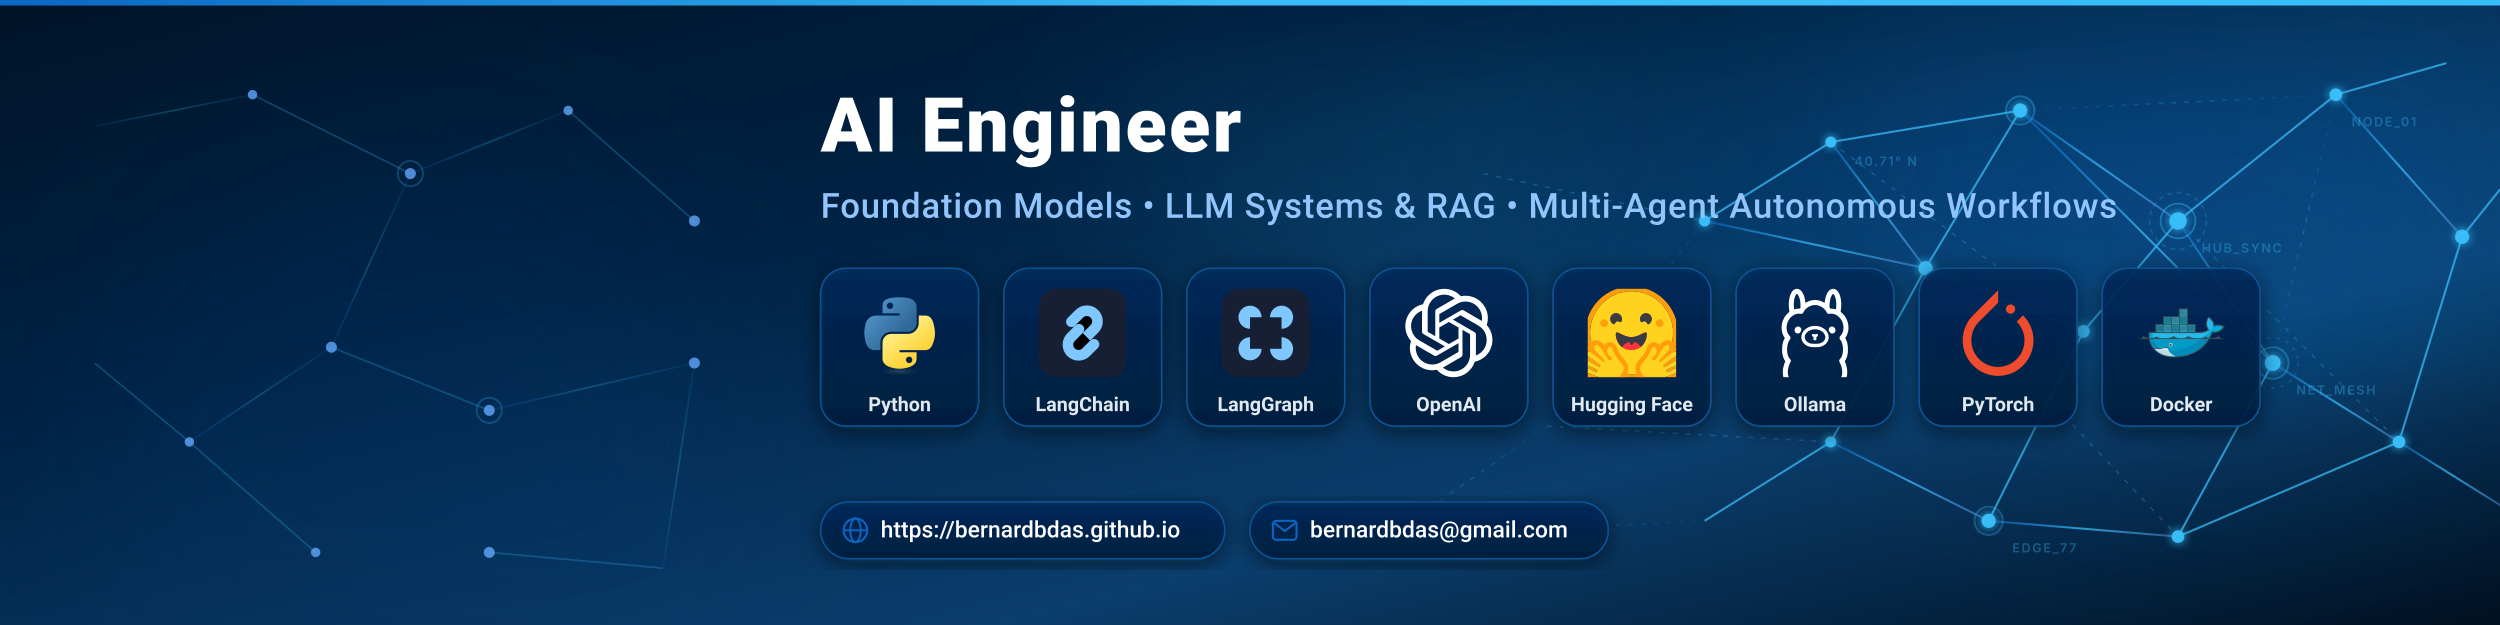
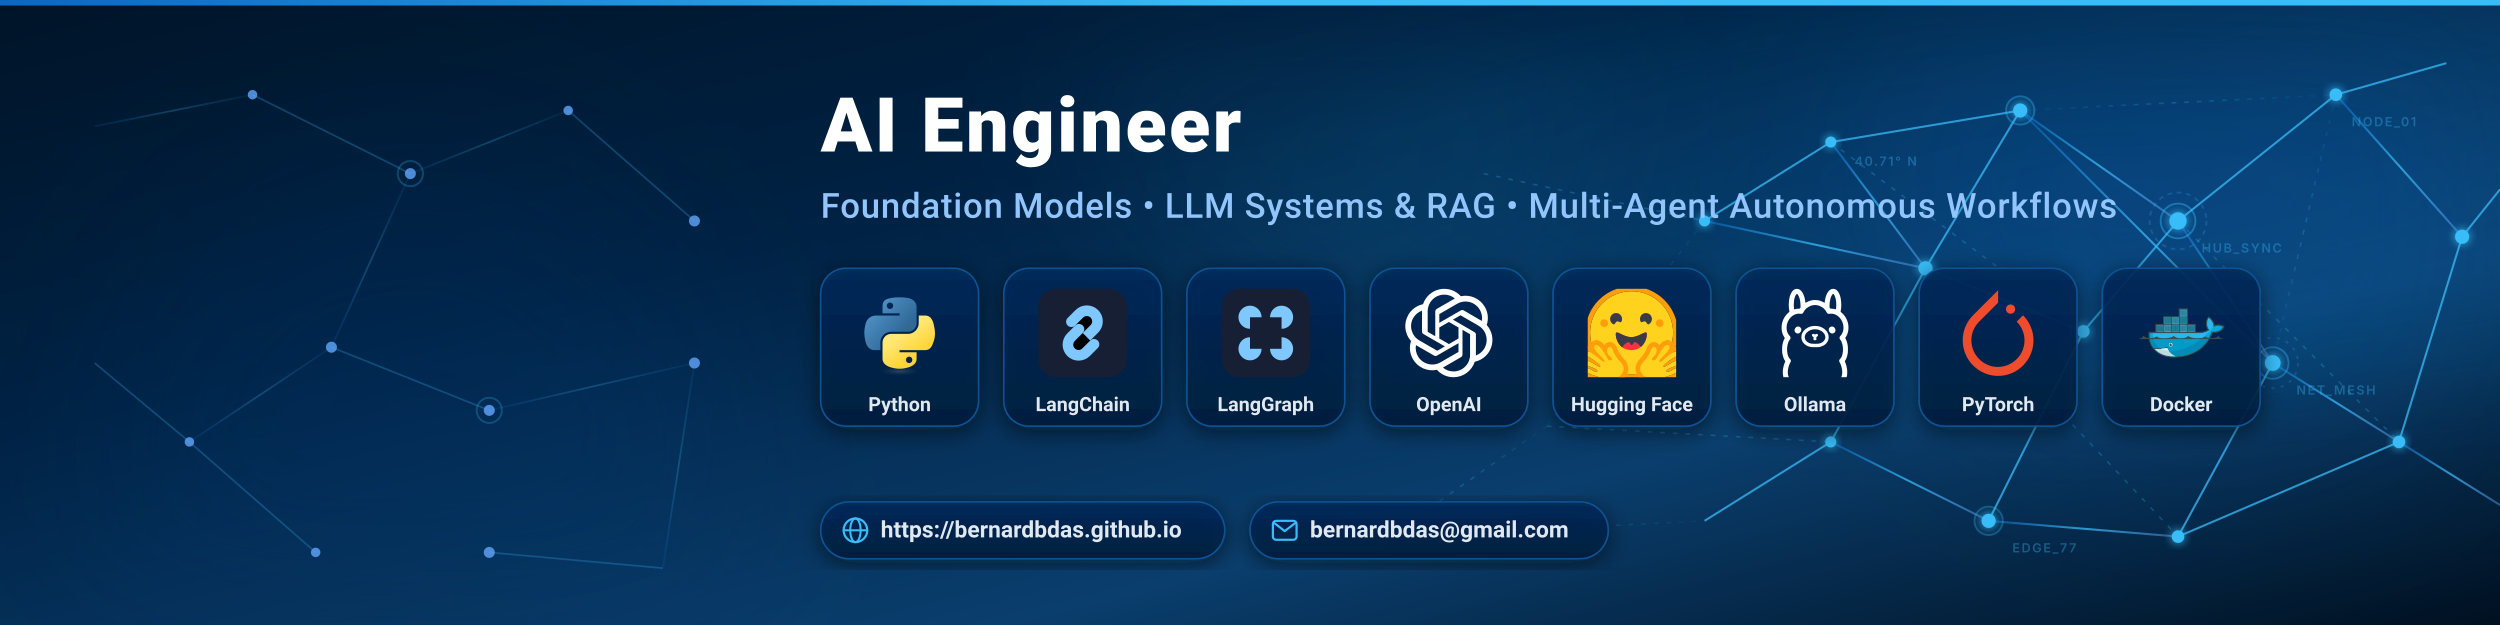
<svg xmlns="http://www.w3.org/2000/svg" width="1584" height="396" viewBox="0 0 1584 396">
  <defs>
    <linearGradient id="bgGrad_network_nodes" x1="0%" y1="0%" x2="100%" y2="100%">
      <stop offset="0%" stop-color="#001428" />
      <stop offset="50%" stop-color="#002447" />
      <stop offset="100%" stop-color="#001020" />
    </linearGradient>
    <linearGradient id="cardGrad_network_nodes" x1="0%" y1="0%" x2="0%" y2="100%">
      <stop offset="0%" stop-color="#002D5C" stop-opacity="0.90" />
      <stop offset="100%" stop-color="#001E3D" stop-opacity="0.90" />
    </linearGradient>
    <linearGradient id="accentGlow_network_nodes" x1="0%" y1="0%" x2="100%" y2="0%">
      <stop offset="0%" stop-color="#0A66C2" />
      <stop offset="50%" stop-color="#38BDF8" />
    </linearGradient>
    <filter id="cardShadow_network_nodes" x="-20%" y="-20%" width="140%" height="140%">
      <feDropShadow dx="0" dy="3" stdDeviation="7" flood-color="#000814" flood-opacity="0.60" />
    </filter>
    <linearGradient id="network_bg" x1="0%" y1="0%" x2="100%" y2="100%">
      <stop offset="0%" stop-color="#001428" />
      <stop offset="35%" stop-color="#002244" />
      <stop offset="70%" stop-color="#0A3E6D" />
      <stop offset="100%" stop-color="#001020" />
    </linearGradient>
    <linearGradient id="network_edge" x1="0%" y1="0%" x2="100%" y2="100%">
      <stop offset="0%" stop-color="#0A66C2" stop-opacity="0.60" />
      <stop offset="50%" stop-color="#38BDF8" stop-opacity="0.75" />
      <stop offset="100%" stop-color="#60A5FA" stop-opacity="0.40" />
    </linearGradient>
    <linearGradient id="faint_edge" x1="0%" y1="100%" x2="100%" y2="0%">
      <stop offset="0%" stop-color="#0A66C2" stop-opacity="0.15" />
      <stop offset="50%" stop-color="#38BDF8" stop-opacity="0.25" />
      <stop offset="100%" stop-color="#0284C7" stop-opacity="0.10" />
    </linearGradient>
    <radialGradient id="cluster_glow" cx="85%" cy="30%" r="50%">
      <stop offset="0%" stop-color="#0A66C2" stop-opacity="0.22" />
      <stop offset="60%" stop-color="#0284C7" stop-opacity="0.08" />
      <stop offset="100%" stop-color="#001428" stop-opacity="0" />
    </radialGradient>
    <filter id="node_glow" x="-50%" y="-50%" width="200%" height="200%">
      <feGaussianBlur stdDeviation="3" result="blur" />
      <feMerge>
        <feMergeNode in="blur" />
        <feMergeNode in="SourceGraphic" />
      </feMerge>
    </filter>
  </defs>
  <rect width="1584" height="396" fill="url(#network_bg)" />
  <g id="pattern_layer" opacity="1.00">
    <rect width="1584" height="396" fill="url(#cluster_glow)" />
    <circle cx="1400" cy="90" r="220" fill="#0A66C2" opacity="0.12" filter="blur(60px)" />
    <circle cx="260" cy="300" r="200" fill="#004182" opacity="0.15" filter="blur(60px)" />
    <circle cx="850" cy="50" r="160" fill="#38BDF8" opacity="0.06" filter="blur(50px)" />
    <g fill="none" stroke="url(#network_edge)" stroke-width="1.3">
      <line x1="1160" y1="90" x2="1280" y2="70" />
      <line x1="1280" y1="70" x2="1380" y2="140" />
      <line x1="1380" y1="140" x2="1480" y2="60" />
      <line x1="1480" y1="60" x2="1560" y2="150" />
      <line x1="1560" y1="150" x2="1520" y2="280" />
      <line x1="1520" y1="280" x2="1440" y2="230" />
      <line x1="1440" y1="230" x2="1380" y2="140" />
      <line x1="1380" y1="140" x2="1320" y2="210" />
      <line x1="1320" y1="210" x2="1220" y2="170" />
      <line x1="1220" y1="170" x2="1160" y2="90" />
      <line x1="1220" y1="170" x2="1280" y2="70" />
      <line x1="1280" y1="70" x2="1440" y2="230" />
      <line x1="1320" y1="210" x2="1260" y2="330" />
      <line x1="1260" y1="330" x2="1380" y2="340" />
      <line x1="1380" y1="340" x2="1440" y2="230" />
      <line x1="1380" y1="340" x2="1520" y2="280" />
      <line x1="1080" y1="140" x2="1160" y2="90" />
      <line x1="1080" y1="140" x2="1220" y2="170" />
      <line x1="1260" y1="330" x2="1160" y2="280" />
      <line x1="1160" y1="280" x2="1220" y2="170" />
      <line x1="1160" y1="280" x2="1080" y2="330" />
      <line x1="1480" y1="60" x2="1550" y2="40" />
      <line x1="1560" y1="150" x2="1584" y2="120" />
      <line x1="1520" y1="280" x2="1584" y2="320" />
    </g>
    <g fill="none" stroke="url(#faint_edge)" stroke-width="1.0" stroke-dasharray="3,5">
      <line x1="940" y1="110" x2="1080" y2="140" />
      <line x1="1080" y1="140" x2="980" y2="270" />
      <line x1="980" y1="270" x2="1160" y2="280" />
      <line x1="980" y1="270" x2="880" y2="340" />
      <line x1="880" y1="340" x2="1080" y2="330" />
      <line x1="1280" y1="70" x2="1480" y2="60" />
      <line x1="1160" y1="90" x2="1320" y2="210" />
      <line x1="1220" y1="170" x2="1380" y2="340" />
      <line x1="1480" y1="60" x2="1440" y2="230" />
      <line x1="1380" y1="140" x2="1520" y2="280" />
    </g>
    <g fill="none" stroke="url(#faint_edge)" stroke-width="1.1">
      <line x1="60" y1="80" x2="160" y2="60" />
      <line x1="160" y1="60" x2="260" y2="110" />
      <line x1="260" y1="110" x2="360" y2="70" />
      <line x1="360" y1="70" x2="440" y2="140" />
      <line x1="260" y1="110" x2="210" y2="220" />
      <line x1="210" y1="220" x2="310" y2="260" />
      <line x1="310" y1="260" x2="440" y2="230" />
      <line x1="440" y1="230" x2="440" y2="140" />
      <line x1="210" y1="220" x2="120" y2="280" />
      <line x1="120" y1="280" x2="60" y2="230" />
      <line x1="60" y1="230" x2="60" y2="80" />
      <line x1="120" y1="280" x2="200" y2="350" />
      <line x1="200" y1="350" x2="310" y2="350" />
      <line x1="310" y1="350" x2="310" y2="260" />
      <line x1="310" y1="350" x2="420" y2="360" />
      <line x1="420" y1="360" x2="440" y2="230" />
    </g>
    <g fill="#38BDF8">
      <circle cx="1280" cy="70" r="4.5" filter="url(#node_glow)" />
      <circle cx="1380" cy="140" r="5.5" filter="url(#node_glow)" />
      <circle cx="1480" cy="60" r="4.0" filter="url(#node_glow)" />
      <circle cx="1560" cy="150" r="4.5" filter="url(#node_glow)" />
      <circle cx="1440" cy="230" r="5.0" filter="url(#node_glow)" />
      <circle cx="1520" cy="280" r="4.0" filter="url(#node_glow)" />
      <circle cx="1320" cy="210" r="4.0" filter="url(#node_glow)" />
      <circle cx="1220" cy="170" r="4.5" filter="url(#node_glow)" />
      <circle cx="1160" cy="90" r="3.5" filter="url(#node_glow)" />
      <circle cx="1260" cy="330" r="4.5" filter="url(#node_glow)" />
      <circle cx="1380" cy="340" r="4.0" filter="url(#node_glow)" />
      <circle cx="1160" cy="280" r="3.5" filter="url(#node_glow)" />
      <circle cx="1080" cy="140" r="3.5" filter="url(#node_glow)" />
    </g>
    <g fill="#60A5FA" opacity="0.8">
      <circle cx="160" cy="60" r="3.0" />
      <circle cx="260" cy="110" r="3.5" />
      <circle cx="360" cy="70" r="3.0" />
      <circle cx="440" cy="140" r="3.5" />
      <circle cx="210" cy="220" r="3.5" />
      <circle cx="310" cy="260" r="3.5" />
      <circle cx="440" cy="230" r="3.5" />
      <circle cx="120" cy="280" r="3.0" />
      <circle cx="200" cy="350" r="3.0" />
      <circle cx="310" cy="350" r="3.5" />
    </g>
    <g fill="none" stroke="#38BDF8" stroke-width="1.2">
      <circle cx="1380" cy="140" r="11" opacity="0.4" />
      <circle cx="1380" cy="140" r="18" opacity="0.2" stroke-dasharray="3,3" />
      <circle cx="1280" cy="70" r="9" opacity="0.35" />
      <circle cx="1440" cy="230" r="10" opacity="0.35" />
      <circle cx="1440" cy="230" r="16" opacity="0.18" stroke-dasharray="2,4" />
      <circle cx="1260" cy="330" r="9" opacity="0.3" />
      <circle cx="260" cy="110" r="8" opacity="0.25" />
      <circle cx="310" cy="260" r="8" opacity="0.25" />
    </g>
    <g font-family="system-ui, -apple-system, sans-serif" font-size="8" font-weight="600" fill="#38BDF8" opacity="0.35" letter-spacing="1">
      <text x="1490" y="80">NODE_01</text>
      <text x="1395" y="160">HUB_SYNC</text>
      <text x="1455" y="250">NET_MESH</text>
      <text x="1275" y="350">EDGE_77</text>
      <text x="1175" y="105">40.71° N</text>
    </g>
  </g>
  <rect x="0" y="0" width="1584" height="3.5" fill="url(#accentGlow_network_nodes)" />
  <text x="520" y="96" font-family="system-ui, -apple-system, BlinkMacSystemFont, 'Segoe UI', Roboto, sans-serif" font-size="48" font-weight="800" fill="#FFFFFF" letter-spacing="1.5">AI Engineer</text>
  <text x="520" y="138" font-family="system-ui, -apple-system, BlinkMacSystemFont, 'Segoe UI', Roboto, sans-serif" font-size="22" font-weight="500" fill="#93C5FD" letter-spacing="0.5">Foundation Models • LLM Systems &amp; RAG • Multi-Agent Autonomous Workflows</text>
  <g transform="translate(520, 170)">
    <rect width="100" height="100" rx="16" fill="url(#cardGrad_network_nodes)" stroke="#0D5294" stroke-width="1" filter="url(#cardShadow_network_nodes)" />
    <svg x="22.0" y="13.0" width="56.0" height="56.0" viewBox="0 0 128 128">
      <linearGradient id="b0_python-original-a" gradientUnits="userSpaceOnUse" x1="70.252" y1="1237.476" x2="170.659" y2="1151.089" gradientTransform="matrix(.563 0 0 -.568 -29.215 707.817)">
        <stop offset="0" stop-color="#5A9FD4" />
        <stop offset="1" stop-color="#306998" />
      </linearGradient>
      <linearGradient id="b0_python-original-b" gradientUnits="userSpaceOnUse" x1="209.474" y1="1098.811" x2="173.62" y2="1149.537" gradientTransform="matrix(.563 0 0 -.568 -29.215 707.817)">
        <stop offset="0" stop-color="#FFD43B" />
        <stop offset="1" stop-color="#FFE873" />
      </linearGradient>
      <path fill="url(#b0_python-original-a)" d="M63.391 1.988c-4.222.02-8.252.379-11.8 1.007-10.45 1.846-12.346 5.71-12.346 12.837v9.411h24.693v3.137H29.977c-7.176 0-13.46 4.313-15.426 12.521-2.268 9.405-2.368 15.275 0 25.096 1.755 7.311 5.947 12.519 13.124 12.519h8.491V67.234c0-8.151 7.051-15.34 15.426-15.34h24.665c6.866 0 12.346-5.654 12.346-12.548V15.833c0-6.693-5.646-11.72-12.346-12.837-4.244-.706-8.645-1.027-12.866-1.008zM50.037 9.557c2.55 0 4.634 2.117 4.634 4.721 0 2.593-2.083 4.69-4.634 4.69-2.56 0-4.633-2.097-4.633-4.69-.001-2.604 2.073-4.721 4.633-4.721z" transform="translate(0 10.26)" />
      <path fill="url(#b0_python-original-b)" d="M91.682 28.38v10.966c0 8.5-7.208 15.655-15.426 15.655H51.591c-6.756 0-12.346 5.783-12.346 12.549v23.515c0 6.691 5.818 10.628 12.346 12.547 7.816 2.297 15.312 2.713 24.665 0 6.216-1.801 12.346-5.423 12.346-12.547v-9.412H63.938v-3.138h37.012c7.176 0 9.852-5.005 12.348-12.519 2.578-7.735 2.467-15.174 0-25.096-1.774-7.145-5.161-12.521-12.348-12.521h-9.268zM77.809 87.927c2.561 0 4.634 2.097 4.634 4.692 0 2.602-2.074 4.719-4.634 4.719-2.55 0-4.633-2.117-4.633-4.719 0-2.595 2.083-4.692 4.633-4.692z" transform="translate(0 10.26)" />
      <radialGradient id="b0_python-original-c" cx="1825.678" cy="444.45" r="26.743" gradientTransform="matrix(0 -.24 -1.055 0 532.979 557.576)" gradientUnits="userSpaceOnUse">
        <stop offset="0" stop-color="#B8B8B8" stop-opacity=".498" />
        <stop offset="1" stop-color="#7F7F7F" stop-opacity="0" />
      </radialGradient>
      <path opacity=".444" fill="url(#b0_python-original-c)" d="M97.309 119.597c0 3.543-14.816 6.416-33.091 6.416-18.276 0-33.092-2.873-33.092-6.416 0-3.544 14.815-6.417 33.092-6.417 18.275 0 33.091 2.872 33.091 6.417z" />
    </svg>
    <text x="50.0" y="90.5" font-family="system-ui, -apple-system, BlinkMacSystemFont, 'Segoe UI', Roboto, sans-serif" font-size="12.5" font-weight="600" fill="#E2E8F0" text-anchor="middle">Python</text>
  </g>
  <g transform="translate(636, 170)">
    <rect width="100" height="100" rx="16" fill="url(#cardGrad_network_nodes)" stroke="#0D5294" stroke-width="1" filter="url(#cardShadow_network_nodes)" />
    <svg x="22.0" y="13.0" width="56.0" height="56.0" viewBox="0 0 100 100">
      <rect width="100" height="100" rx="20" fill="#161F34" />
      <path d="M54.261 54.258L63.194 45.325C67.898 40.621 67.898 32.995 63.194 28.291C58.49 23.588 50.864 23.588 46.16 28.291L37.227 37.224" stroke="#7FC8FF" stroke-width="12.039" stroke-linecap="round" />
      <path d="M45.743 45.741L36.81 54.674C32.106 59.378 32.106 67.004 36.81 71.708C41.514 76.412 49.14 76.412 53.844 71.708L62.777 62.775" stroke="#7FC8FF" stroke-width="12.039" stroke-linecap="round" />
    </svg>
    <text x="50.0" y="90.5" font-family="system-ui, -apple-system, BlinkMacSystemFont, 'Segoe UI', Roboto, sans-serif" font-size="12.5" font-weight="600" fill="#E2E8F0" text-anchor="middle">LangChain</text>
  </g>
  <g transform="translate(752, 170)">
    <rect width="100" height="100" rx="16" fill="url(#cardGrad_network_nodes)" stroke="#0D5294" stroke-width="1" filter="url(#cardShadow_network_nodes)" />
    <svg x="22.0" y="13.0" width="56.0" height="56.0" viewBox="0 0 100 100">
      <rect width="100" height="100" rx="20" fill="#161F34" />
      <path d="M32.149 67.858H45.227C45.225 75.078 39.372 80.93 32.151 80.93C24.93 80.93 19.076 75.076 19.075 67.855C19.075 60.634 24.929 54.78 32.149 54.779V67.858ZM67.869 54.779C75.091 54.779 80.944 60.633 80.944 67.855C80.944 75.076 75.09 80.93 67.869 80.93C60.649 80.93 54.795 75.078 54.793 67.858H67.859V54.779C67.863 54.779 67.866 54.779 67.869 54.779ZM67.869 19.076C75.091 19.076 80.944 24.93 80.944 32.152C80.944 39.373 75.09 45.227 67.869 45.227C67.866 45.227 67.863 45.226 67.859 45.226V32.148H54.793C54.795 24.928 60.649 19.076 67.869 19.076ZM32.151 19.076C39.372 19.076 45.225 24.928 45.227 32.148H32.149V45.226C24.929 45.225 19.076 39.372 19.075 32.152C19.075 24.93 24.93 19.076 32.151 19.076Z" fill="#7FC8FF" />
    </svg>
    <text x="50.0" y="90.5" font-family="system-ui, -apple-system, BlinkMacSystemFont, 'Segoe UI', Roboto, sans-serif" font-size="12.5" font-weight="600" fill="#E2E8F0" text-anchor="middle">LangGraph</text>
  </g>
  <g transform="translate(868, 170)">
    <rect width="100" height="100" rx="16" fill="url(#cardGrad_network_nodes)" stroke="#0D5294" stroke-width="1" filter="url(#cardShadow_network_nodes)" />
    <svg x="22.0" y="13.0" width="56.0" height="56.0" viewBox="0 0 24 24">
      <path d="M22.282 9.821a5.985 5.985 0 0 0-.516-4.911 6.046 6.046 0 0 0-6.51-2.9A6.065 6.065 0 0 0 4.981 4.182a5.985 5.985 0 0 0-3.998 2.9 6.046 6.046 0 0 0 .743 7.097 5.98 5.98 0 0 0 .511 4.911 6.051 6.051 0 0 0 6.515 2.9A5.985 5.985 0 0 0 13.26 24a6.056 6.056 0 0 0 5.772-4.206 5.989 5.989 0 0 0 3.998-2.9 6.056 6.056 0 0 0-.748-7.073zm-9.022 12.608a4.476 4.476 0 0 1-2.876-1.041l.142-.08 4.778-2.758a.795.795 0 0 0 .393-.681v-6.737l2.02 1.169a.071.071 0 0 1 .038.052v5.583a4.504 4.504 0 0 1-4.495 4.494zm-9.661-4.125a4.471 4.471 0 0 1-.535-3.014l.142.085 4.783 2.758a.771.771 0 0 0 .781 0l5.843-3.369v2.332a.08.08 0 0 1-.033.061L9.74 19.95a4.499 4.499 0 0 1-6.141-1.646zM2.341 7.896a4.485 4.485 0 0 1 2.365-1.973V11.6a.766.766 0 0 0 .388.676l5.814 3.354-2.02 1.169a.076.076 0 0 1-.071 0l-4.83-2.787A4.504 4.504 0 0 1 2.341 7.872zm16.596 3.856L13.104 8.364 15.119 7.2a.076.076 0 0 1 .071 0l4.83 2.791a4.494 4.494 0 0 1-.676 8.104v-5.677a.79.79 0 0 0-.407-.667zm2.011-3.023l-.142-.085-4.774-2.782a.776.776 0 0 0-.785 0L9.409 9.23V6.897a.066.066 0 0 1 .028-.061l4.83-2.787a4.499 4.499 0 0 1 6.68 4.66zM8.306 12.863l-2.02-1.164a.08.08 0 0 1-.038-.057V6.074a4.499 4.499 0 0 1 7.376-3.454l-.142.081L8.704 5.459a.795.795 0 0 0-.393.681zm1.098-2.365l2.602-1.5 2.607 1.5v2.999l-2.597 1.5-2.607-1.5Z" fill="#FFFFFF" />
    </svg>
    <text x="50.0" y="90.5" font-family="system-ui, -apple-system, BlinkMacSystemFont, 'Segoe UI', Roboto, sans-serif" font-size="12.5" font-weight="600" fill="#E2E8F0" text-anchor="middle">OpenAI</text>
  </g>
  <g transform="translate(984, 170)">
    <rect width="100" height="100" rx="16" fill="url(#cardGrad_network_nodes)" stroke="#0D5294" stroke-width="1" filter="url(#cardShadow_network_nodes)" />
    <svg x="22.0" y="13.0" width="56.0" height="56.0" viewBox="11 5 73 74">
      <path fill="#FFD21E" d="M47.21 76.5a34.75 34.75 0 1 0 0-69.5 34.75 34.75 0 0 0 0 69.5Z" />
      <path fill="#FF9D0B" d="M81.96 41.75a34.75 34.75 0 1 0-69.5 0 34.75 34.75 0 0 0 69.5 0Zm-73.5 0a38.75 38.75 0 1 1 77.5 0 38.75 38.75 0 0 1-77.5 0Z" />
      <path fill="#3A3B45" d="M58.5 32.3c1.28.44 1.78 3.06 3.07 2.38a5 5 0 1 0-6.76-2.07c.61 1.15 2.55-.72 3.7-.32ZM34.95 32.3c-1.28.44-1.79 3.06-3.07 2.38a5 5 0 1 1 6.76-2.07c-.61 1.15-2.56-.72-3.7-.32Z" />
      <path fill="#FF323D" d="M46.96 56.29c9.83 0 13-8.76 13-13.26 0-2.34-1.57-1.6-4.09-.36-2.33 1.15-5.46 2.74-8.9 2.74-7.19 0-13-6.88-13-2.38s3.16 13.26 13 13.26Z" />
      <path fill="#3A3B45" fill-rule="evenodd" d="M39.43 54a8.7 8.7 0 0 1 5.3-4.49c.4-.12.81.57 1.24 1.28.4.68.82 1.37 1.24 1.37.45 0 .9-.68 1.33-1.35.45-.7.89-1.38 1.32-1.25a8.61 8.61 0 0 1 5 4.17c3.73-2.94 5.1-7.74 5.1-10.7 0-2.34-1.57-1.6-4.09-.36l-.14.07c-2.31 1.15-5.39 2.67-8.77 2.67s-6.45-1.52-8.77-2.67c-2.6-1.29-4.23-2.1-4.23.29 0 3.05 1.46 8.06 5.47 10.97Z" clip-rule="evenodd" />
      <path fill="#FF9D0B" d="M70.71 37a3.25 3.25 0 1 0 0-6.5 3.25 3.25 0 0 0 0 6.5ZM24.21 37a3.25 3.25 0 1 0 0-6.5 3.25 3.25 0 0 0 0 6.5ZM17.52 48c-1.62 0-3.06.66-4.07 1.87a5.97 5.97 0 0 0-1.33 3.76 7.1 7.1 0 0 0-1.94-.3c-1.55 0-2.95.59-3.94 1.66a5.8 5.8 0 0 0-.8 7 5.3 5.3 0 0 0-1.79 2.82c-.24.9-.48 2.8.8 4.74a5.22 5.22 0 0 0-.37 5.02c1.02 2.32 3.57 4.14 8.52 6.1 3.07 1.22 5.89 2 5.91 2.01a44.33 44.33 0 0 0 10.93 1.6c5.86 0 10.05-1.8 12.46-5.34 3.88-5.69 3.33-10.9-1.7-15.92-2.77-2.78-4.62-6.87-5-7.77-.78-2.66-2.84-5.62-6.25-5.62a5.7 5.7 0 0 0-4.6 2.46c-1-1.26-1.98-2.25-2.86-2.82A7.4 7.4 0 0 0 17.52 48Zm0 4c.51 0 1.14.22 1.82.65 2.14 1.36 6.25 8.43 7.76 11.18.5.92 1.37 1.31 2.14 1.31 1.55 0 2.75-1.53.15-3.48-3.92-2.93-2.55-7.72-.68-8.01.08-.02.17-.02.24-.02 1.7 0 2.45 2.93 2.45 2.93s2.2 5.52 5.98 9.3c3.77 3.77 3.97 6.8 1.22 10.83-1.88 2.75-5.47 3.58-9.16 3.58-3.81 0-7.73-.9-9.92-1.46-.11-.03-13.45-3.8-11.76-7 .28-.54.75-.76 1.34-.76 2.38 0 6.7 3.54 8.57 3.54.41 0 .7-.17.83-.6.79-2.85-12.06-4.05-10.98-8.17.2-.73.71-1.02 1.44-1.02 3.14 0 10.2 5.53 11.68 5.53.11 0 .2-.03.24-.1.74-1.2.33-2.04-4.9-5.2-5.21-3.16-8.88-5.06-6.8-7.33.24-.26.58-.38 1-.38 3.17 0 10.66 6.82 10.66 6.82s2.02 2.1 3.25 2.1c.28 0 .52-.1.68-.38.86-1.46-8.06-8.22-8.56-11.01-.34-1.9.24-2.85 1.31-2.85Z" />
      <path fill="#FFD21E" d="M38.6 76.69c2.75-4.04 2.55-7.07-1.22-10.84-3.78-3.77-5.98-9.3-5.98-9.3s-.82-3.2-2.69-2.9c-1.87.3-3.24 5.08.68 8.01 3.91 2.93-.78 4.92-2.29 2.17-1.5-2.75-5.62-9.82-7.76-11.18-2.13-1.35-3.63-.6-3.13 2.2.5 2.79 9.43 9.55 8.56 11-.87 1.47-3.93-1.71-3.93-1.71s-9.57-8.71-11.66-6.44c-2.08 2.27 1.59 4.17 6.8 7.33 5.23 3.16 5.64 4 4.9 5.2-.75 1.2-12.28-8.53-13.36-4.4-1.08 4.11 11.77 5.3 10.98 8.15-.8 2.85-9.06-5.38-10.74-2.18-1.7 3.21 11.65 6.98 11.76 7.01 4.3 1.12 15.25 3.49 19.08-2.12Z" />
      <path fill="#FF9D0B" d="M77.4 48c1.62 0 3.07.66 4.07 1.87a5.97 5.97 0 0 1 1.33 3.76 7.1 7.1 0 0 1 1.95-.3c1.55 0 2.95.59 3.94 1.66a5.8 5.8 0 0 1 .8 7 5.3 5.3 0 0 1 1.78 2.82c.24.9.48 2.8-.8 4.74a5.22 5.22 0 0 1 .37 5.02c-1.02 2.32-3.57 4.14-8.51 6.1-3.08 1.22-5.9 2-5.92 2.01a44.33 44.33 0 0 1-10.93 1.6c-5.86 0-10.05-1.8-12.46-5.34-3.88-5.69-3.33-10.9 1.7-15.92 2.78-2.78 4.63-6.87 5.01-7.77.78-2.66 2.83-5.62 6.24-5.62a5.7 5.7 0 0 1 4.6 2.46c1-1.26 1.98-2.25 2.87-2.82A7.4 7.4 0 0 1 77.4 48Zm0 4c-.51 0-1.13.22-1.82.65-2.13 1.36-6.25 8.43-7.76 11.18a2.43 2.43 0 0 1-2.14 1.31c-1.54 0-2.75-1.53-.14-3.48 3.91-2.93 2.54-7.72.67-8.01a1.54 1.54 0 0 0-.24-.02c-1.7 0-2.45 2.93-2.45 2.93s-2.2 5.52-5.97 9.3c-3.78 3.77-3.98 6.8-1.22 10.83 1.87 2.75 5.47 3.58 9.15 3.58 3.82 0 7.73-.9 9.93-1.46.1-.03 13.45-3.8 11.76-7-.29-.54-.75-.76-1.34-.76-2.38 0-6.71 3.54-8.57 3.54-.42 0-.71-.17-.83-.6-.8-2.85 12.05-4.05 10.97-8.17-.19-.73-.7-1.02-1.44-1.02-3.14 0-10.2 5.53-11.68 5.53-.1 0-.19-.03-.23-.1-.74-1.2-.34-2.04 4.88-5.2 5.23-3.16 8.9-5.06 6.8-7.33-.23-.26-.57-.38-.98-.38-3.18 0-10.67 6.82-10.67 6.82s-2.02 2.1-3.24 2.1a.74.74 0 0 1-.68-.38c-.87-1.46 8.05-8.22 8.55-11.01.34-1.9-.24-2.85-1.31-2.85Z" />
      <path fill="#FFD21E" d="M56.33 76.69c-2.75-4.04-2.56-7.07 1.22-10.84 3.77-3.77 5.97-9.3 5.97-9.3s.82-3.2 2.7-2.9c1.86.3 3.23 5.08-.68 8.01-3.92 2.93.78 4.92 2.28 2.17 1.51-2.75 5.63-9.82 7.76-11.18 2.13-1.35 3.64-.6 3.13 2.2-.5 2.79-9.42 9.55-8.55 11 .86 1.47 3.92-1.71 3.92-1.71s9.58-8.71 11.66-6.44c2.08 2.27-1.58 4.17-6.8 7.33-5.23 3.16-5.63 4-4.9 5.2.75 1.2 12.28-8.53 13.36-4.4 1.08 4.11-11.76 5.3-10.97 8.15.8 2.85 9.05-5.38 10.74-2.18 1.69 3.21-11.65 6.98-11.76 7.01-4.31 1.12-15.26 3.49-19.08-2.12Z" />
    </svg>
    <text x="50.0" y="90.5" font-family="system-ui, -apple-system, BlinkMacSystemFont, 'Segoe UI', Roboto, sans-serif" font-size="12.5" font-weight="600" fill="#E2E8F0" text-anchor="middle">Hugging Face</text>
  </g>
  <g transform="translate(1100, 170)">
    <rect width="100" height="100" rx="16" fill="url(#cardGrad_network_nodes)" stroke="#0D5294" stroke-width="1" filter="url(#cardShadow_network_nodes)" />
    <svg x="22.0" y="13.0" width="56.0" height="56.0" viewBox="0 0 24 24">
      <path d="M16.361 10.26a.894.894 0 0 0-.558.47l-.072.148.001.207c0 .193.004.217.059.353.076.193.152.312.291.448.24.238.51.3.872.205a.86.86 0 0 0 .517-.436.752.752 0 0 0 .08-.498c-.064-.453-.33-.782-.724-.897a1.06 1.06 0 0 0-.466 0zm-9.203.005c-.305.096-.533.32-.65.639a1.187 1.187 0 0 0-.06.52c.057.309.31.59.598.667.362.095.632.033.872-.205.14-.136.215-.255.291-.448.055-.136.059-.16.059-.353l.001-.207-.072-.148a.894.894 0 0 0-.565-.472 1.02 1.02 0 0 0-.474.007Zm4.184 2c-.131.071-.223.25-.195.383.031.143.157.288.353.407.105.063.112.072.117.136.004.038-.01.146-.029.243-.02.094-.036.194-.036.222.002.074.07.195.143.253.064.052.076.054.255.059.164.005.198.001.264-.03.169-.082.212-.234.15-.525-.052-.243-.042-.28.087-.355.137-.08.281-.219.324-.314a.365.365 0 0 0-.175-.48.394.394 0 0 0-.181-.033c-.126 0-.207.03-.355.124l-.085.053-.053-.032c-.219-.13-.259-.145-.391-.143a.396.396 0 0 0-.193.032zm.39-2.195c-.373.036-.475.05-.654.086-.291.06-.68.195-.951.328-.94.46-1.589 1.226-1.787 2.114-.04.176-.045.234-.045.53 0 .294.005.357.043.524.264 1.16 1.332 2.017 2.714 2.173.3.033 1.596.033 1.896 0 1.11-.125 2.064-.727 2.493-1.571.114-.226.169-.372.22-.602.039-.167.044-.23.044-.523 0-.297-.005-.355-.045-.531-.288-1.29-1.539-2.304-3.072-2.497a6.873 6.873 0 0 0-.855-.031zm.645.937a3.283 3.283 0 0 1 1.44.514c.223.148.537.458.671.662.166.251.26.508.303.82.02.143.01.251-.043.482-.08.345-.332.705-.672.957a3.115 3.115 0 0 1-.689.348c-.382.122-.632.144-1.525.138-.582-.006-.686-.01-.853-.042-.57-.107-1.022-.334-1.35-.68-.264-.28-.385-.535-.45-.946-.03-.192.025-.509.137-.776.136-.326.488-.73.836-.963.403-.269.934-.46 1.422-.512.187-.02.586-.02.773-.002zm-5.503-11a1.653 1.653 0 0 0-.683.298C5.617.74 5.173 1.666 4.985 2.819c-.07.436-.119 1.04-.119 1.503 0 .544.064 1.24.155 1.721.02.107.031.202.023.208a8.12 8.12 0 0 1-.187.152 5.324 5.324 0 0 0-.949 1.02 5.49 5.49 0 0 0-.94 2.339 6.625 6.625 0 0 0-.023 1.357c.091.78.325 1.438.727 2.04l.13.195-.037.064c-.269.452-.498 1.105-.605 1.732-.084.496-.095.629-.095 1.294 0 .67.009.803.088 1.266.095.555.288 1.143.503 1.534.071.128.243.393.264.407.007.003-.014.067-.046.141a7.405 7.405 0 0 0-.548 1.873c-.062.417-.071.552-.071.991 0 .56.031.832.148 1.279L3.42 24h1.478l-.05-.091c-.297-.552-.325-1.575-.068-2.597.117-.472.25-.819.498-1.296l.148-.29v-.177c0-.165-.003-.184-.057-.293a.915.915 0 0 0-.194-.25 1.74 1.74 0 0 1-.385-.543c-.424-.92-.506-2.286-.208-3.451.124-.486.329-.918.544-1.154a.787.787 0 0 0 .223-.531c0-.195-.07-.355-.224-.522a3.136 3.136 0 0 1-.817-1.729c-.14-.96.114-2.005.69-2.834.563-.814 1.353-1.336 2.237-1.475.199-.033.57-.028.776.01.226.04.367.028.512-.041.179-.085.268-.19.374-.431.093-.215.165-.333.36-.576.234-.29.46-.489.822-.729.413-.27.884-.467 1.352-.561.17-.035.25-.04.569-.04.319 0 .398.005.569.04a4.07 4.07 0 0 1 1.914.997c.117.109.398.457.488.602.034.057.095.177.132.267.105.241.195.346.374.43.14.068.286.082.503.045.343-.058.607-.053.943.016 1.144.23 2.14 1.173 2.581 2.437.385 1.108.276 2.267-.296 3.153-.097.15-.193.27-.333.419-.301.322-.301.722-.001 1.053.493.539.801 1.866.708 3.036-.062.772-.26 1.463-.533 1.854a2.096 2.096 0 0 1-.224.258.916.916 0 0 0-.194.25c-.054.109-.057.128-.057.293v.178l.148.29c.248.476.38.823.498 1.295.253 1.008.231 2.01-.059 2.581a.845.845 0 0 0-.044.098c0 .006.329.009.732.009h.73l.02-.074.036-.134c.019-.076.057-.3.088-.516.029-.217.029-1.016 0-1.258-.11-.875-.295-1.57-.597-2.226-.032-.074-.053-.138-.046-.141.008-.005.057-.074.108-.152.376-.569.607-1.284.724-2.228.031-.26.031-1.378 0-1.628-.083-.645-.182-1.082-.348-1.525a6.083 6.083 0 0 0-.329-.7l-.038-.064.131-.194c.402-.604.636-1.262.727-2.04a6.625 6.625 0 0 0-.024-1.358 5.512 5.512 0 0 0-.939-2.339 5.325 5.325 0 0 0-.95-1.02 8.097 8.097 0 0 1-.186-.152.692.692 0 0 1 .023-.208c.208-1.087.201-2.443-.017-3.503-.19-.924-.535-1.658-.98-2.082-.354-.338-.716-.482-1.15-.455-.996.059-1.8 1.205-2.116 3.01a6.805 6.805 0 0 0-.097.726c0 .036-.007.066-.015.066a.96.96 0 0 1-.149-.078A4.857 4.857 0 0 0 12 3.03c-.832 0-1.687.243-2.456.698a.958.958 0 0 1-.148.078c-.008 0-.015-.03-.015-.066a6.71 6.71 0 0 0-.097-.725C8.997 1.392 8.337.319 7.46.048a2.096 2.096 0 0 0-.585-.041Zm.293 1.402c.248.197.523.759.682 1.388.03.113.06.244.069.292.007.047.026.152.041.233.067.365.098.76.102 1.24l.002.475-.12.175-.118.178h-.278c-.324 0-.646.041-.954.124l-.238.06c-.033.007-.038-.003-.057-.144a8.438 8.438 0 0 1 .016-2.323c.124-.788.413-1.501.696-1.711.067-.05.079-.049.157.013zm9.825-.012c.17.126.358.46.498.888.28.854.36 2.028.212 3.145-.019.14-.024.151-.057.144l-.238-.06a3.693 3.693 0 0 0-.954-.124h-.278l-.119-.178-.119-.175.002-.474c.004-.669.066-1.19.214-1.772.157-.623.434-1.185.68-1.382.078-.062.09-.063.159-.012z" fill="#FFFFFF" />
    </svg>
    <text x="50.0" y="90.5" font-family="system-ui, -apple-system, BlinkMacSystemFont, 'Segoe UI', Roboto, sans-serif" font-size="12.5" font-weight="600" fill="#E2E8F0" text-anchor="middle">Ollama</text>
  </g>
  <g transform="translate(1216, 170)">
    <rect width="100" height="100" rx="16" fill="url(#cardGrad_network_nodes)" stroke="#0D5294" stroke-width="1" filter="url(#cardShadow_network_nodes)" />
    <svg x="22.0" y="13.0" width="56.0" height="56.0" viewBox="0 0 128 128">
      <path fill="#EE4C2C" d="M100.1 38.3l-9.2 9.2c15.1 15.1 15.1 39.4 0 54.3-15.1 15.1-39.4 15.1-54.3 0-15.1-15.1-15.1-39.4 0-54.3l24-24 3.4-3.4V2L27.8 38.2C7.7 58.3 7.7 90.8 27.8 111s52.6 20.1 72.4 0c20.1-20.2 20.1-52.5-.1-72.7z" />
      <circle fill="#EE4C2C" transform="rotate(-88.939 82.069 29.398) scale(.99997)" cx="82.1" cy="29.4" r="6.7" />
    </svg>
    <text x="50.0" y="90.5" font-family="system-ui, -apple-system, BlinkMacSystemFont, 'Segoe UI', Roboto, sans-serif" font-size="12.5" font-weight="600" fill="#E2E8F0" text-anchor="middle">PyTorch</text>
  </g>
  <g transform="translate(1332, 170)">
    <rect width="100" height="100" rx="16" fill="url(#cardGrad_network_nodes)" stroke="#0D5294" stroke-width="1" filter="url(#cardShadow_network_nodes)" />
    <svg x="22.0" y="13.0" width="56.0" height="56.0" viewBox="0 0 128 128">
      <path fill-rule="evenodd" clip-rule="evenodd" fill="#3A4D54" d="M73.8 50.8h11.3v11.5h5.7c2.6 0 5.3-.5 7.8-1.3 1.2-.4 2.6-1 3.8-1.7-1.6-2.1-2.4-4.7-2.6-7.3-.3-3.5.4-8.1 2.8-10.8l1.2-1.4 1.4 1.1c3.6 2.9 6.5 6.8 7.1 11.4 4.3-1.3 9.3-1 13.1 1.2l1.5.9-.8 1.6c-3.2 6.2-9.9 8.2-16.4 7.8-9.8 24.3-31 35.8-56.8 35.8-13.3 0-25.5-5-32.5-16.8l-.1-.2-1-2.1c-2.4-5.2-3.1-10.9-2.6-16.6l.2-1.7h9.6V50.8h11.3V39.6h22.5V28.3h13.5v22.5z" />
      <path fill="#00AADA" d="M110.4 55.1c.8-5.9-3.6-10.5-6.4-12.7-3.1 3.6-3.6 13.2 1.3 17.2-2.8 2.4-8.5 4.7-14.5 4.7H18.6c-.6 6.2.5 11.9 3 16.8l.8 1.5c.5.9 1.1 1.7 1.7 2.6 3 .2 5.7.3 8.2.2 4.9-.1 8.9-.7 12-1.7.5-.2.9.1 1.1.5.2.5-.1.9-.5 1.1-.4.1-.8.3-1.3.4-2.4.7-5 1.1-8.3 1.3h-.6c-1.3.1-2.7.1-4.2.1-1.6 0-3.1 0-4.9-.1 6 6.8 15.4 10.8 27.2 10.8 25 0 46.2-11.1 55.5-35.9 6.7.7 13.1-1 16-6.7-4.5-2.7-10.5-1.8-13.9-.1z" />
      <path fill="#28B8EB" d="M110.4 55.1c.8-5.9-3.6-10.5-6.4-12.7-3.1 3.6-3.6 13.2 1.3 17.2-2.8 2.4-8.5 4.7-14.5 4.7h-68c-.3 9.5 3.2 16.7 9.5 21 4.9-.1 8.9-.7 12-1.7.5-.2.9.1 1.1.5.2.5-.1.9-.5 1.1-.4.1-.8.3-1.3.4-2.4.7-5.2 1.2-8.5 1.4l-.1-.1c8.5 4.4 20.8 4.3 35-1.1 15.8-6.1 30.6-17.7 40.9-30.9-.2.1-.4.1-.5.2z" />
      <path fill="#028BB8" d="M18.7 71.8c.4 3.3 1.4 6.4 2.9 9.3l.8 1.5c.5.9 1.1 1.7 1.7 2.6 3 .2 5.7.3 8.2.2 4.9-.1 8.9-.7 12-1.7.5-.2.9.1 1.1.5.2.5-.1.9-.5 1.1-.4.1-.8.3-1.3.4-2.4.7-5.2 1.2-8.5 1.4h-.4c-1.3.1-2.7.1-4.1.1-1.6 0-3.2 0-4.9-.1 6 6.8 15.5 10.8 27.3 10.8 21.4 0 40-8.1 50.8-26H18.7v-.1z" />
      <path fill="#019BC6" d="M23.5 71.8c1.3 5.8 4.3 10.4 8.8 13.5 4.9-.1 8.9-.7 12-1.7.5-.2.9.1 1.1.5.2.5-.1.9-.5 1.1-.4.1-.8.3-1.3.4-2.4.7-5.2 1.2-8.6 1.4 8.5 4.4 20.8 4.3 34.9-1.1 8.5-3.3 16.8-8.2 24.2-14.1H23.5z" />
      <path fill-rule="evenodd" clip-rule="evenodd" fill="#00ACD3" d="M28.4 52.7h9.8v9.8h-9.8v-9.8zm.8.8h.8v8.1h-.8v-8.1zm1.4 0h.8v8.1h-.8v-8.1zm1.5 0h.8v8.1h-.8v-8.1zm1.5 0h.8v8.1h-.8v-8.1zm1.5 0h.8v8.1h-.8v-8.1zm1.5 0h.8v8.1h-.8v-8.1zm3-12h9.8v9.8h-9.8v-9.8zm.9.8h.8v8.1h-.8v-8.1zm1.4 0h.8v8.1h-.8v-8.1zm1.5 0h.8v8.1h-.8v-8.1zm1.5 0h.8v8.1h-.8v-8.1zm1.4 0h.8v8.1h-.8v-8.1zm1.5 0h.8v8.1h-.8v-8.1z" />
      <path fill-rule="evenodd" clip-rule="evenodd" fill="#23C2EE" d="M39.6 52.7h9.8v9.8h-9.8v-9.8zm.9.8h.8v8.1h-.8v-8.1zm1.4 0h.8v8.1h-.8v-8.1zm1.5 0h.8v8.1h-.8v-8.1zm1.5 0h.8v8.1h-.8v-8.1zm1.4 0h.8v8.1h-.8v-8.1zm1.5 0h.8v8.1h-.8v-8.1z" />
      <path fill-rule="evenodd" clip-rule="evenodd" fill="#00ACD3" d="M50.9 52.7h9.8v9.8h-9.8v-9.8zm.8.8h.8v8.1h-.8v-8.1zm1.5 0h.8v8.1h-.8v-8.1zm1.5 0h.8v8.1h-.8v-8.1zm1.4 0h.8v8.1h-.8v-8.1zm1.5 0h.8v8.1h-.8v-8.1zm1.5 0h.8v8.1h-.8v-8.1z" />
      <path fill-rule="evenodd" clip-rule="evenodd" fill="#23C2EE" d="M50.9 41.5h9.8v9.8h-9.8v-9.8zm.8.8h.8v8.1h-.8v-8.1zm1.5 0h.8v8.1h-.8v-8.1zm1.5 0h.8v8.1h-.8v-8.1zm1.4 0h.8v8.1h-.8v-8.1zm1.5 0h.8v8.1h-.8v-8.1zm1.5 0h.8v8.1h-.8v-8.1zm3.1 10.4H72v9.8h-9.8v-9.8zm.8.8h.8v8.1H63v-8.1zm1.5 0h.8v8.1h-.8v-8.1zm1.4 0h.8v8.1h-.8v-8.1zm1.5 0h.8v8.1h-.8v-8.1zm1.5 0h.8v8.1h-.8v-8.1zm1.5 0h.8v8.1h-.8v-8.1z" />
      <path fill-rule="evenodd" clip-rule="evenodd" fill="#00ACD3" d="M62.2 41.5H72v9.8h-9.8v-9.8zm.8.8h.8v8.1H63v-8.1zm1.5 0h.8v8.1h-.8v-8.1zm1.4 0h.8v8.1h-.8v-8.1zm1.5 0h.8v8.1h-.8v-8.1zm1.5 0h.8v8.1h-.8v-8.1zm1.5 0h.8v8.1h-.8v-8.1z" />
      <path fill-rule="evenodd" clip-rule="evenodd" fill="#23C2EE" d="M62.2 30.2H72V40h-9.8v-9.8zm.8.8h.8v8.1H63V31zm1.5 0h.8v8.1h-.8V31zm1.4 0h.8v8.1h-.8V31zm1.5 0h.8v8.1h-.8V31zm1.5 0h.8v8.1h-.8V31zm1.5 0h.8v8.1h-.8V31z" />
      <path fill-rule="evenodd" clip-rule="evenodd" fill="#00ACD3" d="M73.5 52.7h9.8v9.8h-9.8v-9.8zm.8.8h.8v8.1h-.8v-8.1zm1.4 0h.8v8.1h-.8v-8.1zm1.5 0h.8v8.1h-.8v-8.1zm1.5 0h.8v8.1h-.8v-8.1zm1.5 0h.8v8.1h-.8v-8.1zm1.5 0h.8v8.1h-.8v-8.1z" />
      <path fill-rule="evenodd" clip-rule="evenodd" fill="#D4EEF1" d="M48.8 78.3c1.5 0 2.7 1.2 2.7 2.7 0 1.5-1.2 2.7-2.7 2.7-1.5 0-2.7-1.2-2.7-2.7 0-1.5 1.2-2.7 2.7-2.7" />
      <path fill-rule="evenodd" clip-rule="evenodd" fill="#3A4D54" d="M48.8 79.1c.2 0 .5 0 .7.1-.2.1-.4.4-.4.7 0 .4.4.8.8.8.3 0 .6-.2.7-.4.1.2.1.5.1.7 0 1.1-.9 1.9-1.9 1.9-1.1 0-1.9-.9-1.9-1.9 0-1 .8-1.9 1.9-1.9M1.1 72.8h125.4c-2.7-.7-8.6-1.6-7.7-5.2-5 5.7-16.9 4-20 1.2-3.4 4.9-23 3-24.3-.8-4.2 5-17.3 5-21.5 0-1.4 3.8-21 5.7-24.3.8-3 2.8-15 4.5-20-1.2 1.1 3.5-4.9 4.5-7.6 5.2" />
      <path fill="#BFDBE0" d="M56 97.8c-6.7-3.2-10.3-7.5-12.4-12.2-2.5.7-5.5 1.2-8.9 1.4-1.3.1-2.7.1-4.1.1-1.7 0-3.4 0-5.2-.1 6 6 13.6 10.7 27.5 10.8H56z" />
      <path fill="#D4EEF1" d="M46.1 89.9c-.9-1.3-1.8-2.8-2.5-4.3-2.5.7-5.5 1.2-8.9 1.4 2.3 1.2 5.7 2.4 11.4 2.9z" />
    </svg>
    <text x="50.0" y="90.5" font-family="system-ui, -apple-system, BlinkMacSystemFont, 'Segoe UI', Roboto, sans-serif" font-size="12.5" font-weight="600" fill="#E2E8F0" text-anchor="middle">Docker</text>
  </g>
  <g transform="translate(520, 318)">
    <rect width="256" height="36" rx="18" fill="url(#cardGrad_network_nodes)" stroke="#0D5294" stroke-width="1" filter="url(#cardShadow_network_nodes)" />
    <g transform="translate(14, 10)">
-       <circle cx="8" cy="8" r="7.5" fill="none" stroke="#0A66C2" stroke-width="1.3" />
-       <ellipse cx="8" cy="8" rx="3.3" ry="7.5" fill="none" stroke="#0A66C2" stroke-width="1.2" />
-       <line x1="0.5" y1="8" x2="15.5" y2="8" stroke="#0A66C2" stroke-width="1.2" />
-     </g>
-     <text x="38" y="22.5" font-family="system-ui, -apple-system, BlinkMacSystemFont, 'Segoe UI', Roboto, sans-serif" font-size="14.5" font-weight="500" fill="#FFFFFF">https://bernardbdas.github.io</text>
+       <circle cx="8" cy="8" r="7.5" fill="none" stroke="#38BDF8" stroke-width="1.4" />
+       <ellipse cx="8" cy="8" rx="3.3" ry="7.5" fill="none" stroke="#38BDF8" stroke-width="1.3" />
+       <line x1="0.5" y1="8" x2="15.5" y2="8" stroke="#38BDF8" stroke-width="1.3" />
+     </g>
+     <text x="38" y="22.5" font-family="system-ui, -apple-system, BlinkMacSystemFont, 'Segoe UI', Roboto, sans-serif" font-size="14.5" font-weight="600" fill="#E2E8F0">https://bernardbdas.github.io</text>
  </g>
  <g transform="translate(792, 318)">
    <rect width="227" height="36" rx="18" fill="url(#cardGrad_network_nodes)" stroke="#0D5294" stroke-width="1" filter="url(#cardShadow_network_nodes)" />
    <g transform="translate(14, 10)">
-       <rect x="0.5" y="2" width="15" height="12" rx="2" fill="none" stroke="#0A66C2" stroke-width="1.3" />
-       <path d="M1.5 3.5 L8 8.5 L14.5 3.5" fill="none" stroke="#0A66C2" stroke-width="1.3" stroke-linecap="round" stroke-linejoin="round" />
-     </g>
-     <text x="38" y="22.5" font-family="system-ui, -apple-system, BlinkMacSystemFont, 'Segoe UI', Roboto, sans-serif" font-size="14.5" font-weight="500" fill="#FFFFFF">bernardbdas@gmail.com</text>
+       <rect x="0.5" y="2" width="15" height="12" rx="2" fill="none" stroke="#38BDF8" stroke-width="1.4" />
+       <path d="M1.5 3.5 L8 8.5 L14.5 3.5" fill="none" stroke="#38BDF8" stroke-width="1.4" stroke-linecap="round" stroke-linejoin="round" />
+     </g>
+     <text x="38" y="22.5" font-family="system-ui, -apple-system, BlinkMacSystemFont, 'Segoe UI', Roboto, sans-serif" font-size="14.5" font-weight="600" fill="#E2E8F0">bernardbdas@gmail.com</text>
  </g>
</svg>
